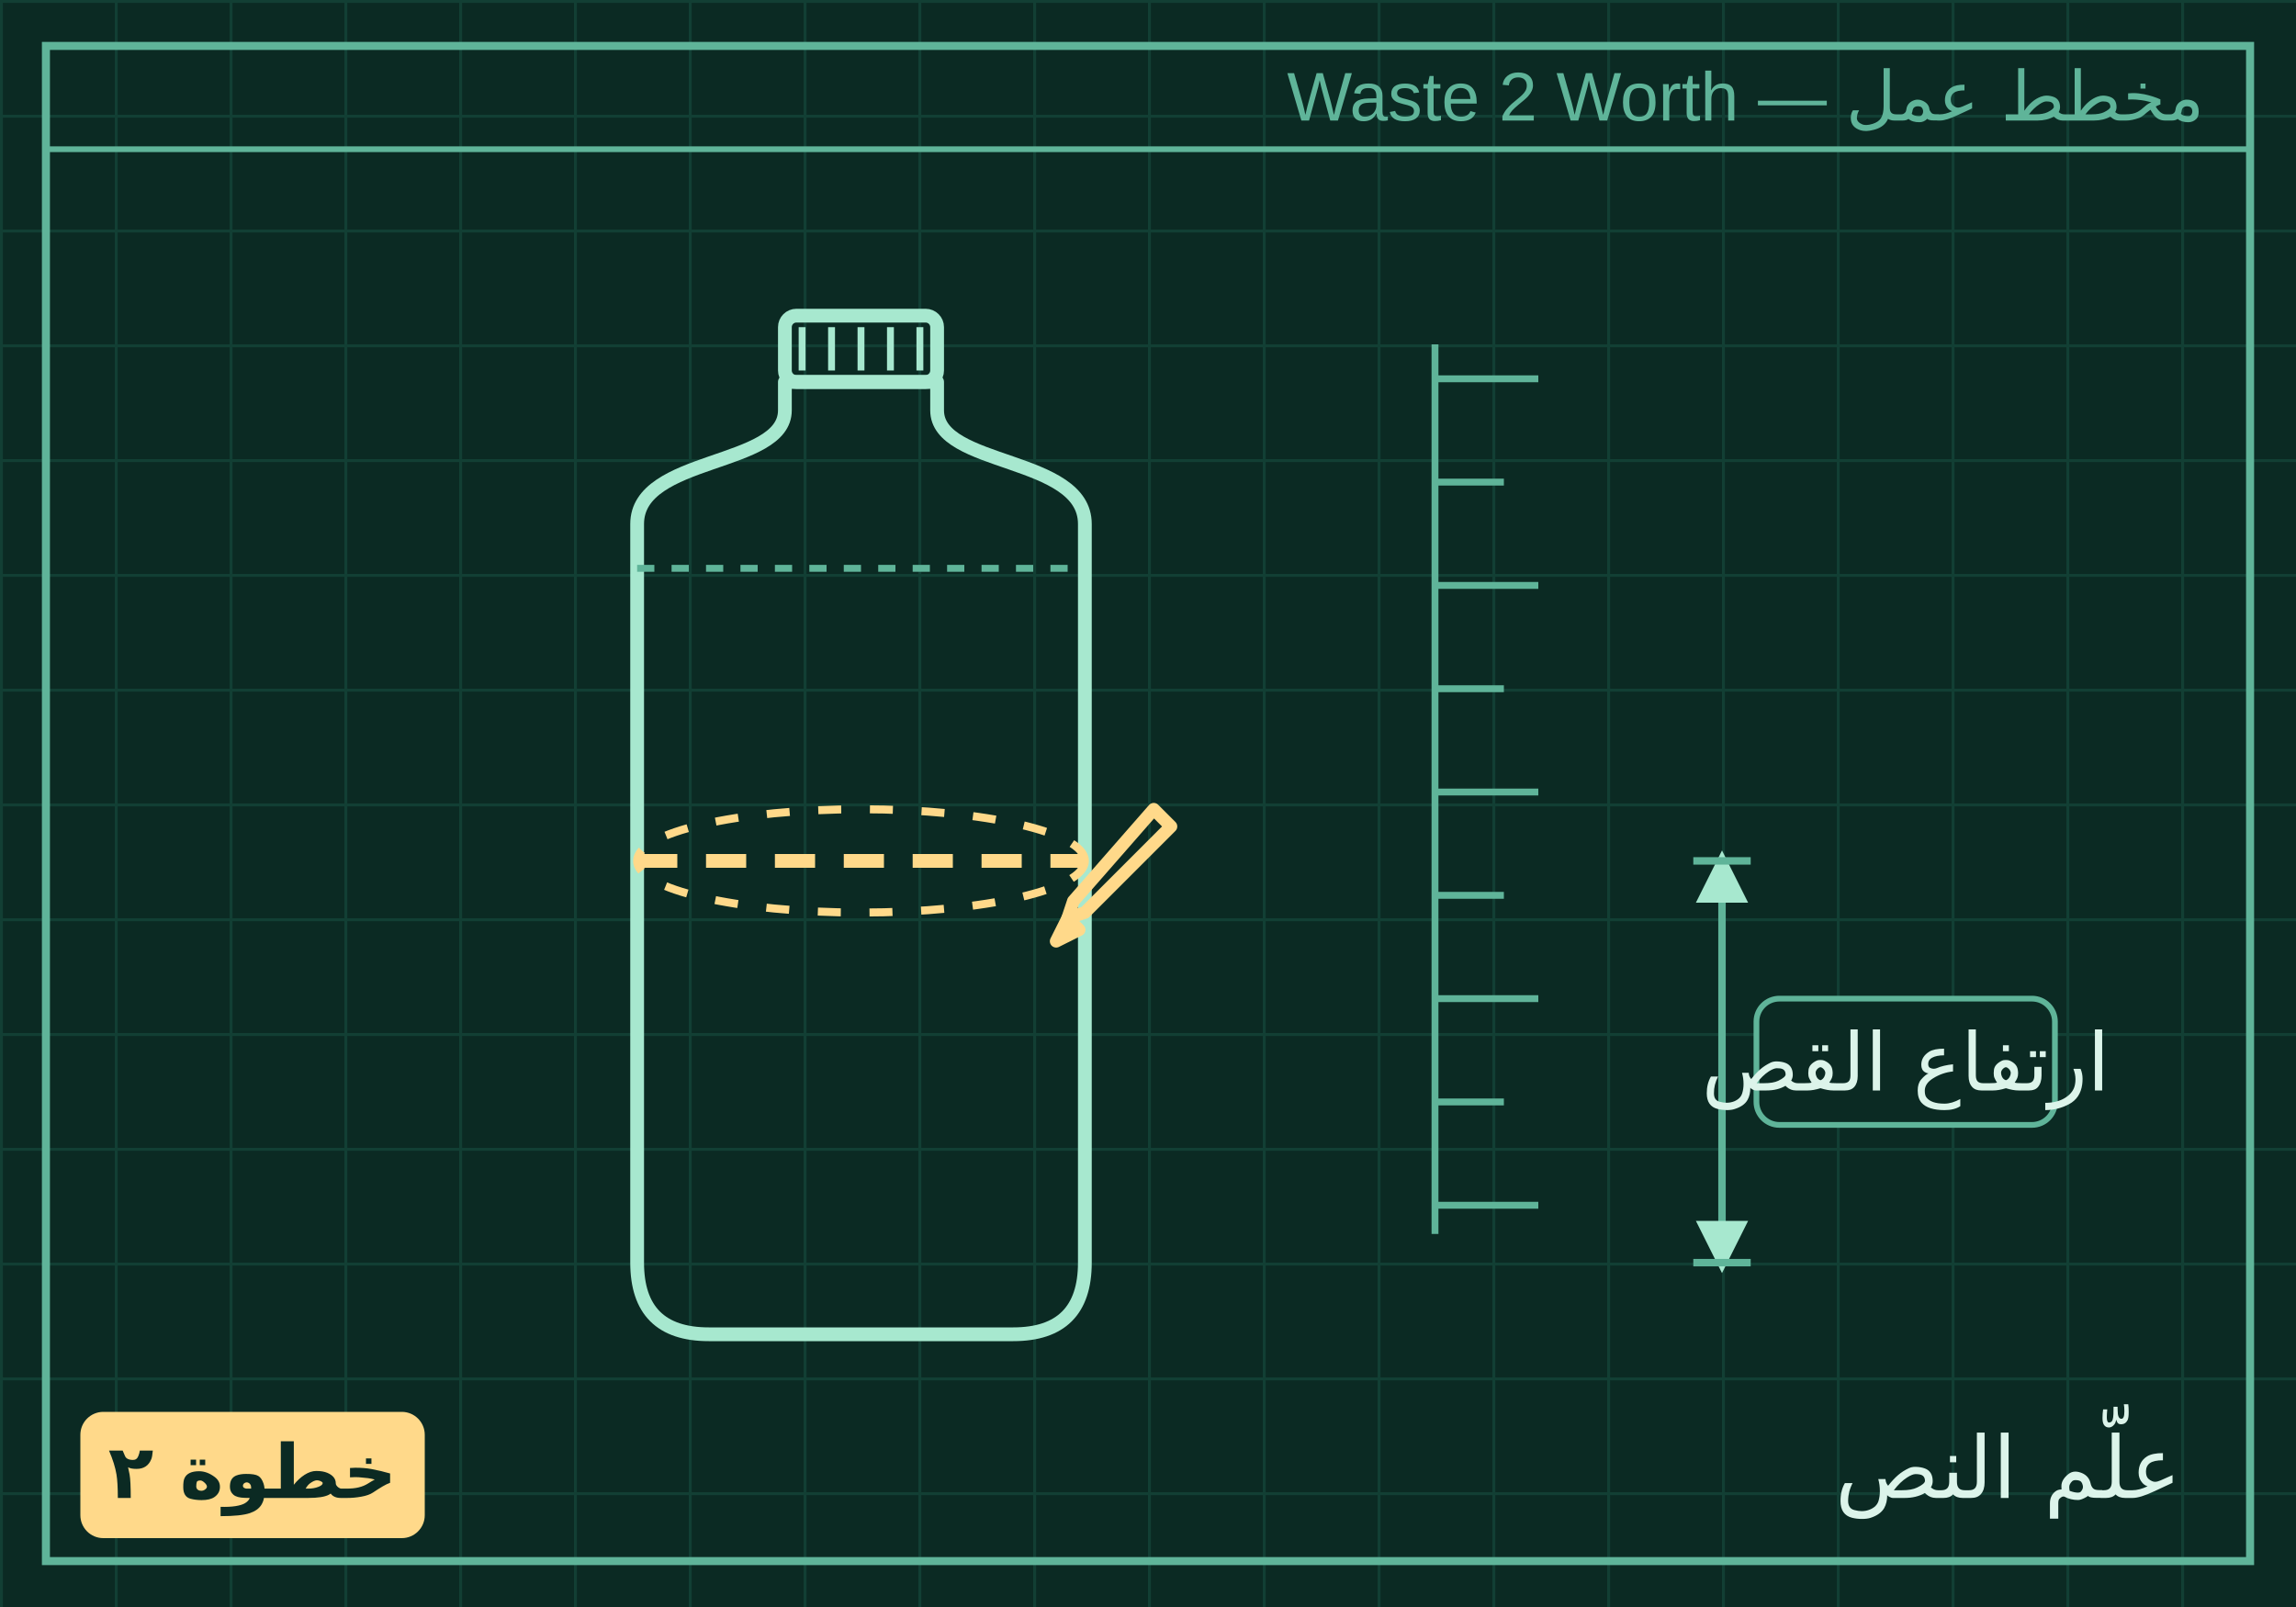
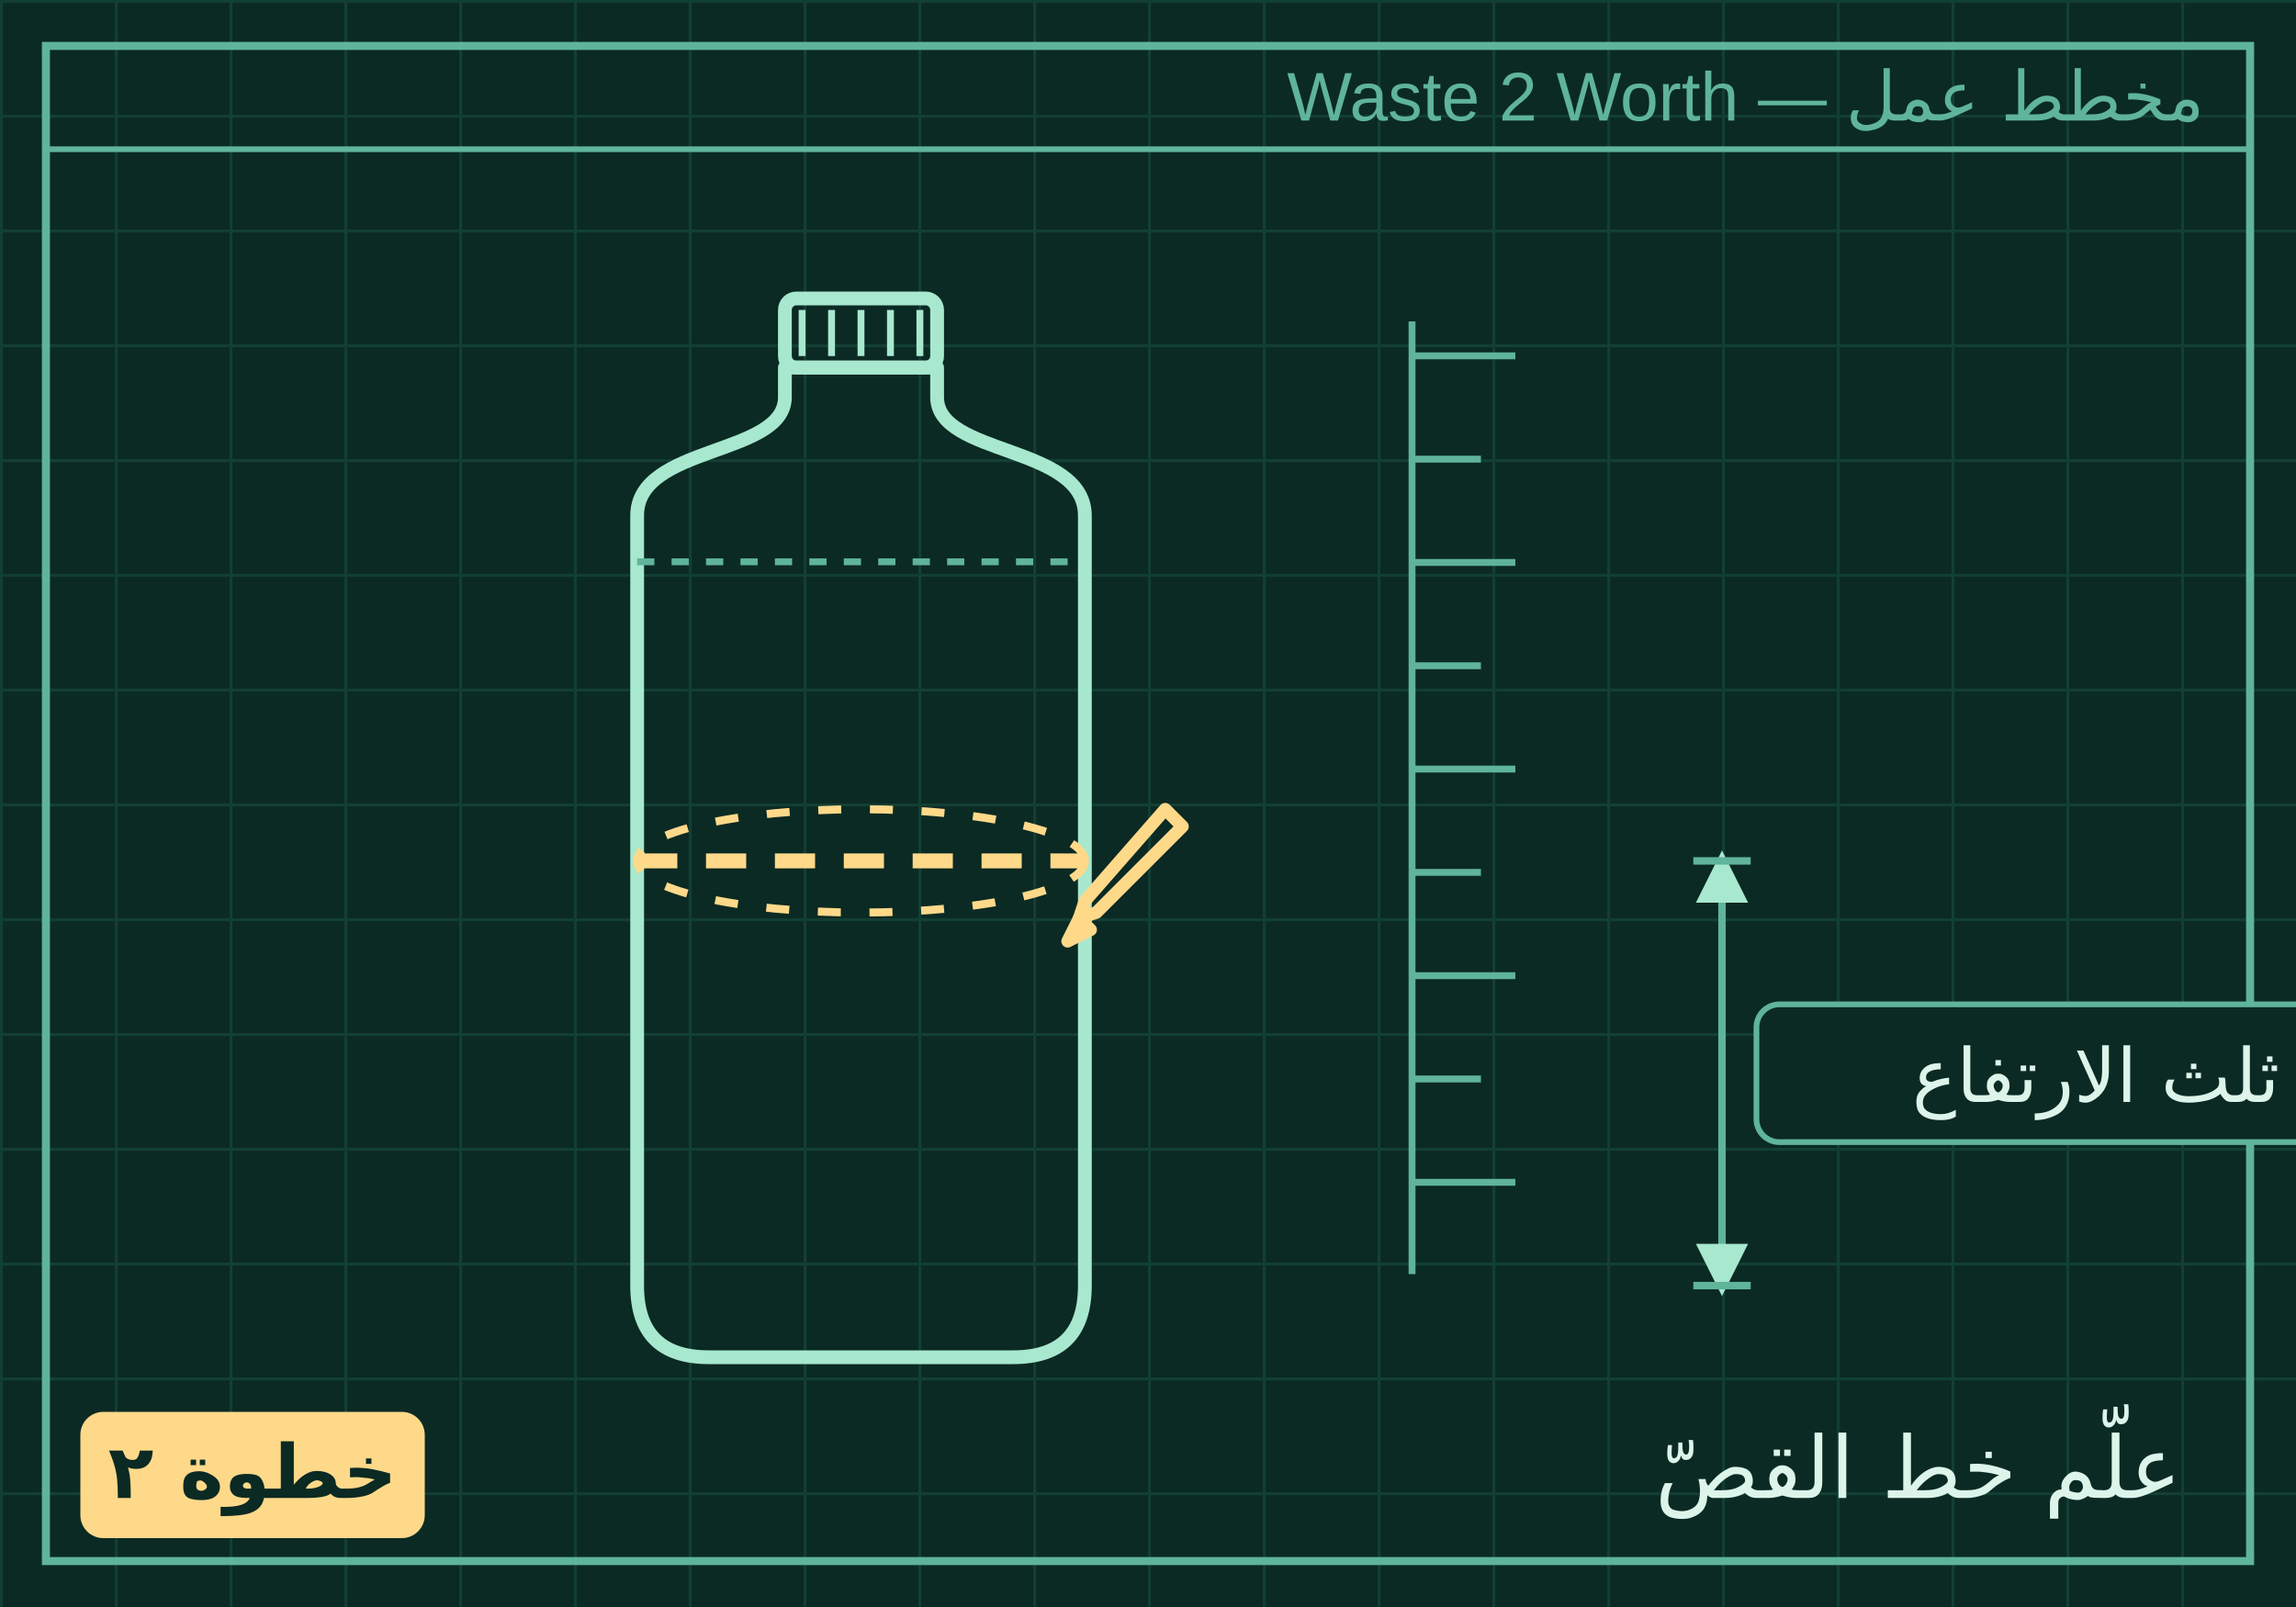
<svg xmlns="http://www.w3.org/2000/svg" width="400" height="280" viewBox="0 0 400 280">
  <defs>
    <marker id="ah" viewBox="0 0 10 10" refX="8" refY="5" markerWidth="7" markerHeight="7" orient="auto-start-reverse">
      <path d="M0 0L10 5L0 10z" fill="#a7e8cf" />
    </marker>
    <marker id="ahh" viewBox="0 0 10 10" refX="8" refY="5" markerWidth="7" markerHeight="7" orient="auto-start-reverse">
      <path d="M0 0L10 5L0 10z" fill="#ffd98a" />
    </marker>
    <pattern id="grid" width="20" height="20" patternUnits="userSpaceOnUse">
      <path d="M20 0H0V20" fill="none" stroke="#123f34" stroke-width="1" />
    </pattern>
    <pattern id="soil" width="9" height="9" patternUnits="userSpaceOnUse">
      <circle cx="2" cy="2" r="1.1" fill="#5fb499" />
      <circle cx="6.5" cy="6" r="1.1" fill="#5fb499" />
    </pattern>
    <pattern id="water" width="10" height="10" patternUnits="userSpaceOnUse" patternTransform="rotate(35)">
      <line x1="0" y1="0" x2="0" y2="10" stroke="#5fb499" stroke-width="1" />
    </pattern>
  </defs>
  <rect width="400" height="280" fill="#0b2a23" />
  <rect width="400" height="280" fill="url(#grid)" />
  <rect x="8" y="8" width="384" height="264" fill="none" stroke="#5fb499" stroke-width="1.4" />
  <rect x="8" y="8" width="384" height="18" fill="none" stroke="#5fb499" stroke-width="1" />
  <text x="384" y="21" font-family="'Segoe UI',Tahoma,Arial,sans-serif" font-size="12" fill="#5fb499" text-anchor="start" direction="rtl">مخطط عمل — Waste 2 Worth</text>
  <g fill="none" stroke="#a7e8cf" stroke-width="2.4" stroke-linejoin="round">
-     <rect x="136.74" y="55" width="26.52" height="11.55" rx="2" />
-     <line x1="139.74" y1="57" x2="139.74" y2="64.55" stroke="#a7e8cf" stroke-width="1.2" />
-     <line x1="144.87" y1="57" x2="144.87" y2="64.55" stroke="#a7e8cf" stroke-width="1.2" />
-     <line x1="150" y1="57" x2="150" y2="64.55" stroke="#a7e8cf" stroke-width="1.2" />
-     <line x1="155.13" y1="57" x2="155.13" y2="64.55" stroke="#a7e8cf" stroke-width="1.2" />
-     <line x1="160.26" y1="57" x2="160.26" y2="64.55" stroke="#a7e8cf" stroke-width="1.2" />
-     <path d="M136.74 66.55 v4.95       C 136.74 81.4, 111 79.42, 111 91.3       v128.7       q0 12.48 12.48 12.48       h53.04       q12.48 0 12.48 -12.48       v-128.7       C 189 79.42, 163.26 81.4, 163.26 71.5       v-4.95 z" />
-     <path d="M111 99.022 h78" stroke="#5fb499" stroke-width="1.2" stroke-dasharray="3 3" />
+     <rect x="136.74" y="52" width="26.52" height="12.04" rx="2" />
+     <line x1="139.74" y1="54" x2="139.74" y2="62.04" stroke="#a7e8cf" stroke-width="1.2" />
+     <line x1="144.87" y1="54" x2="144.87" y2="62.04" stroke="#a7e8cf" stroke-width="1.2" />
+     <line x1="150" y1="54" x2="150" y2="62.04" stroke="#a7e8cf" stroke-width="1.2" />
+     <line x1="155.13" y1="54" x2="155.13" y2="62.04" stroke="#a7e8cf" stroke-width="1.2" />
+     <line x1="160.26" y1="54" x2="160.26" y2="62.04" stroke="#a7e8cf" stroke-width="1.2" />
+     <path d="M136.74 64.04 v5.16       C 136.74 79.52, 111 77.456, 111 89.84       v134.16       q0 12.48 12.48 12.48       h53.04       q12.48 0 12.48 -12.48       v-134.16       C 189 77.456, 163.26 79.52, 163.26 69.2       v-5.16 z" />
+     <path d="M111 97.89 h78" stroke="#5fb499" stroke-width="1.2" stroke-dasharray="3 3" />
  </g>
-   <path d="M111 150h78" stroke="#ffd98a" stroke-width="2.4" stroke-dasharray="7 5" />
+   <path d="M111 150h78" stroke="#ffd98a" stroke-width="2.6" stroke-dasharray="7 5" />
  <ellipse cx="150" cy="150" rx="39" ry="9" fill="none" stroke="#ffd98a" stroke-width="1.4" stroke-dasharray="4 5" />
-   <g transform="translate(196 150) rotate(0)" fill="none" stroke="#ffd98a" stroke-width="2.2" stroke-linecap="round" stroke-linejoin="round">
+   <g transform="translate(198 150) rotate(0)" fill="none" stroke="#ffd98a" stroke-width="2.2" stroke-linecap="round" stroke-linejoin="round">
    <path d="M-10 10l3 -1L8 -6l-3 -3L-9 7z" />
    <path d="M-10 10l-2 4l4 -2z" fill="#ffd98a" />
  </g>
  <g stroke="#5fb499" stroke-width="1.2">
-     <line x1="250" y1="60" x2="250" y2="215" />
-     <line x1="250" y1="66" x2="268" y2="66" />
-     <line x1="250" y1="84" x2="262" y2="84" />
-     <line x1="250" y1="102" x2="268" y2="102" />
-     <line x1="250" y1="120" x2="262" y2="120" />
-     <line x1="250" y1="138" x2="268" y2="138" />
-     <line x1="250" y1="156" x2="262" y2="156" />
-     <line x1="250" y1="174" x2="268" y2="174" />
-     <line x1="250" y1="192" x2="262" y2="192" />
-     <line x1="250" y1="210" x2="268" y2="210" />
+     <line x1="246" y1="56" x2="246" y2="222" />
+     <line x1="246" y1="62" x2="264" y2="62" />
+     <line x1="246" y1="80" x2="258" y2="80" />
+     <line x1="246" y1="98" x2="264" y2="98" />
+     <line x1="246" y1="116" x2="258" y2="116" />
+     <line x1="246" y1="134" x2="264" y2="134" />
+     <line x1="246" y1="152" x2="258" y2="152" />
+     <line x1="246" y1="170" x2="264" y2="170" />
+     <line x1="246" y1="188" x2="258" y2="188" />
+     <line x1="246" y1="206" x2="264" y2="206" />
  </g>
  <g stroke="#5fb499" stroke-width="1.3" fill="none">
-     <line x1="300" y1="150" x2="300" y2="220" marker-start="url(#ah)" marker-end="url(#ah)" />
+     <line x1="300" y1="150" x2="300" y2="224" marker-start="url(#ah)" marker-end="url(#ah)" />
    <line x1="295" y1="150" x2="305" y2="150" />
-     <line x1="295" y1="220" x2="305" y2="220" />
+     <line x1="295" y1="224" x2="305" y2="224" />
  </g>
-   <rect x="306" y="174" width="52" height="22" rx="4" fill="#0b2a23" stroke="#5fb499" stroke-width="1" />
-   <text x="332" y="190" font-family="'Segoe UI',Tahoma,Arial,sans-serif" font-size="14" fill="#dcf4ea" text-anchor="middle" direction="rtl">ارتفاع القص</text>
+   <rect x="306" y="175" width="129" height="24" rx="4" fill="#0b2a23" stroke="#5fb499" stroke-width="1" />
+   <text x="370.5" y="192" font-family="'Segoe UI',Tahoma,Arial,sans-serif" font-size="13" fill="#dcf4ea" text-anchor="middle" direction="rtl">≈ ثلث الارتفاع</text>
  <g>
    <rect x="14" y="246" width="60" height="22" rx="4" fill="#ffd98a" />
    <text x="44" y="261" font-family="'Segoe UI',Tahoma,Arial,sans-serif" font-size="13" font-weight="700" fill="#0b2a23" text-anchor="middle">خطوة ٢</text>
-     <text x="380" y="261" font-family="'Segoe UI',Tahoma,Arial,sans-serif" font-size="15" fill="#dcf4ea" text-anchor="start" direction="rtl">علّم النص</text>
+     <text x="380" y="261" font-family="'Segoe UI',Tahoma,Arial,sans-serif" font-size="15" fill="#dcf4ea" text-anchor="start" direction="rtl">علّم خط القصّ</text>
  </g>
</svg>
